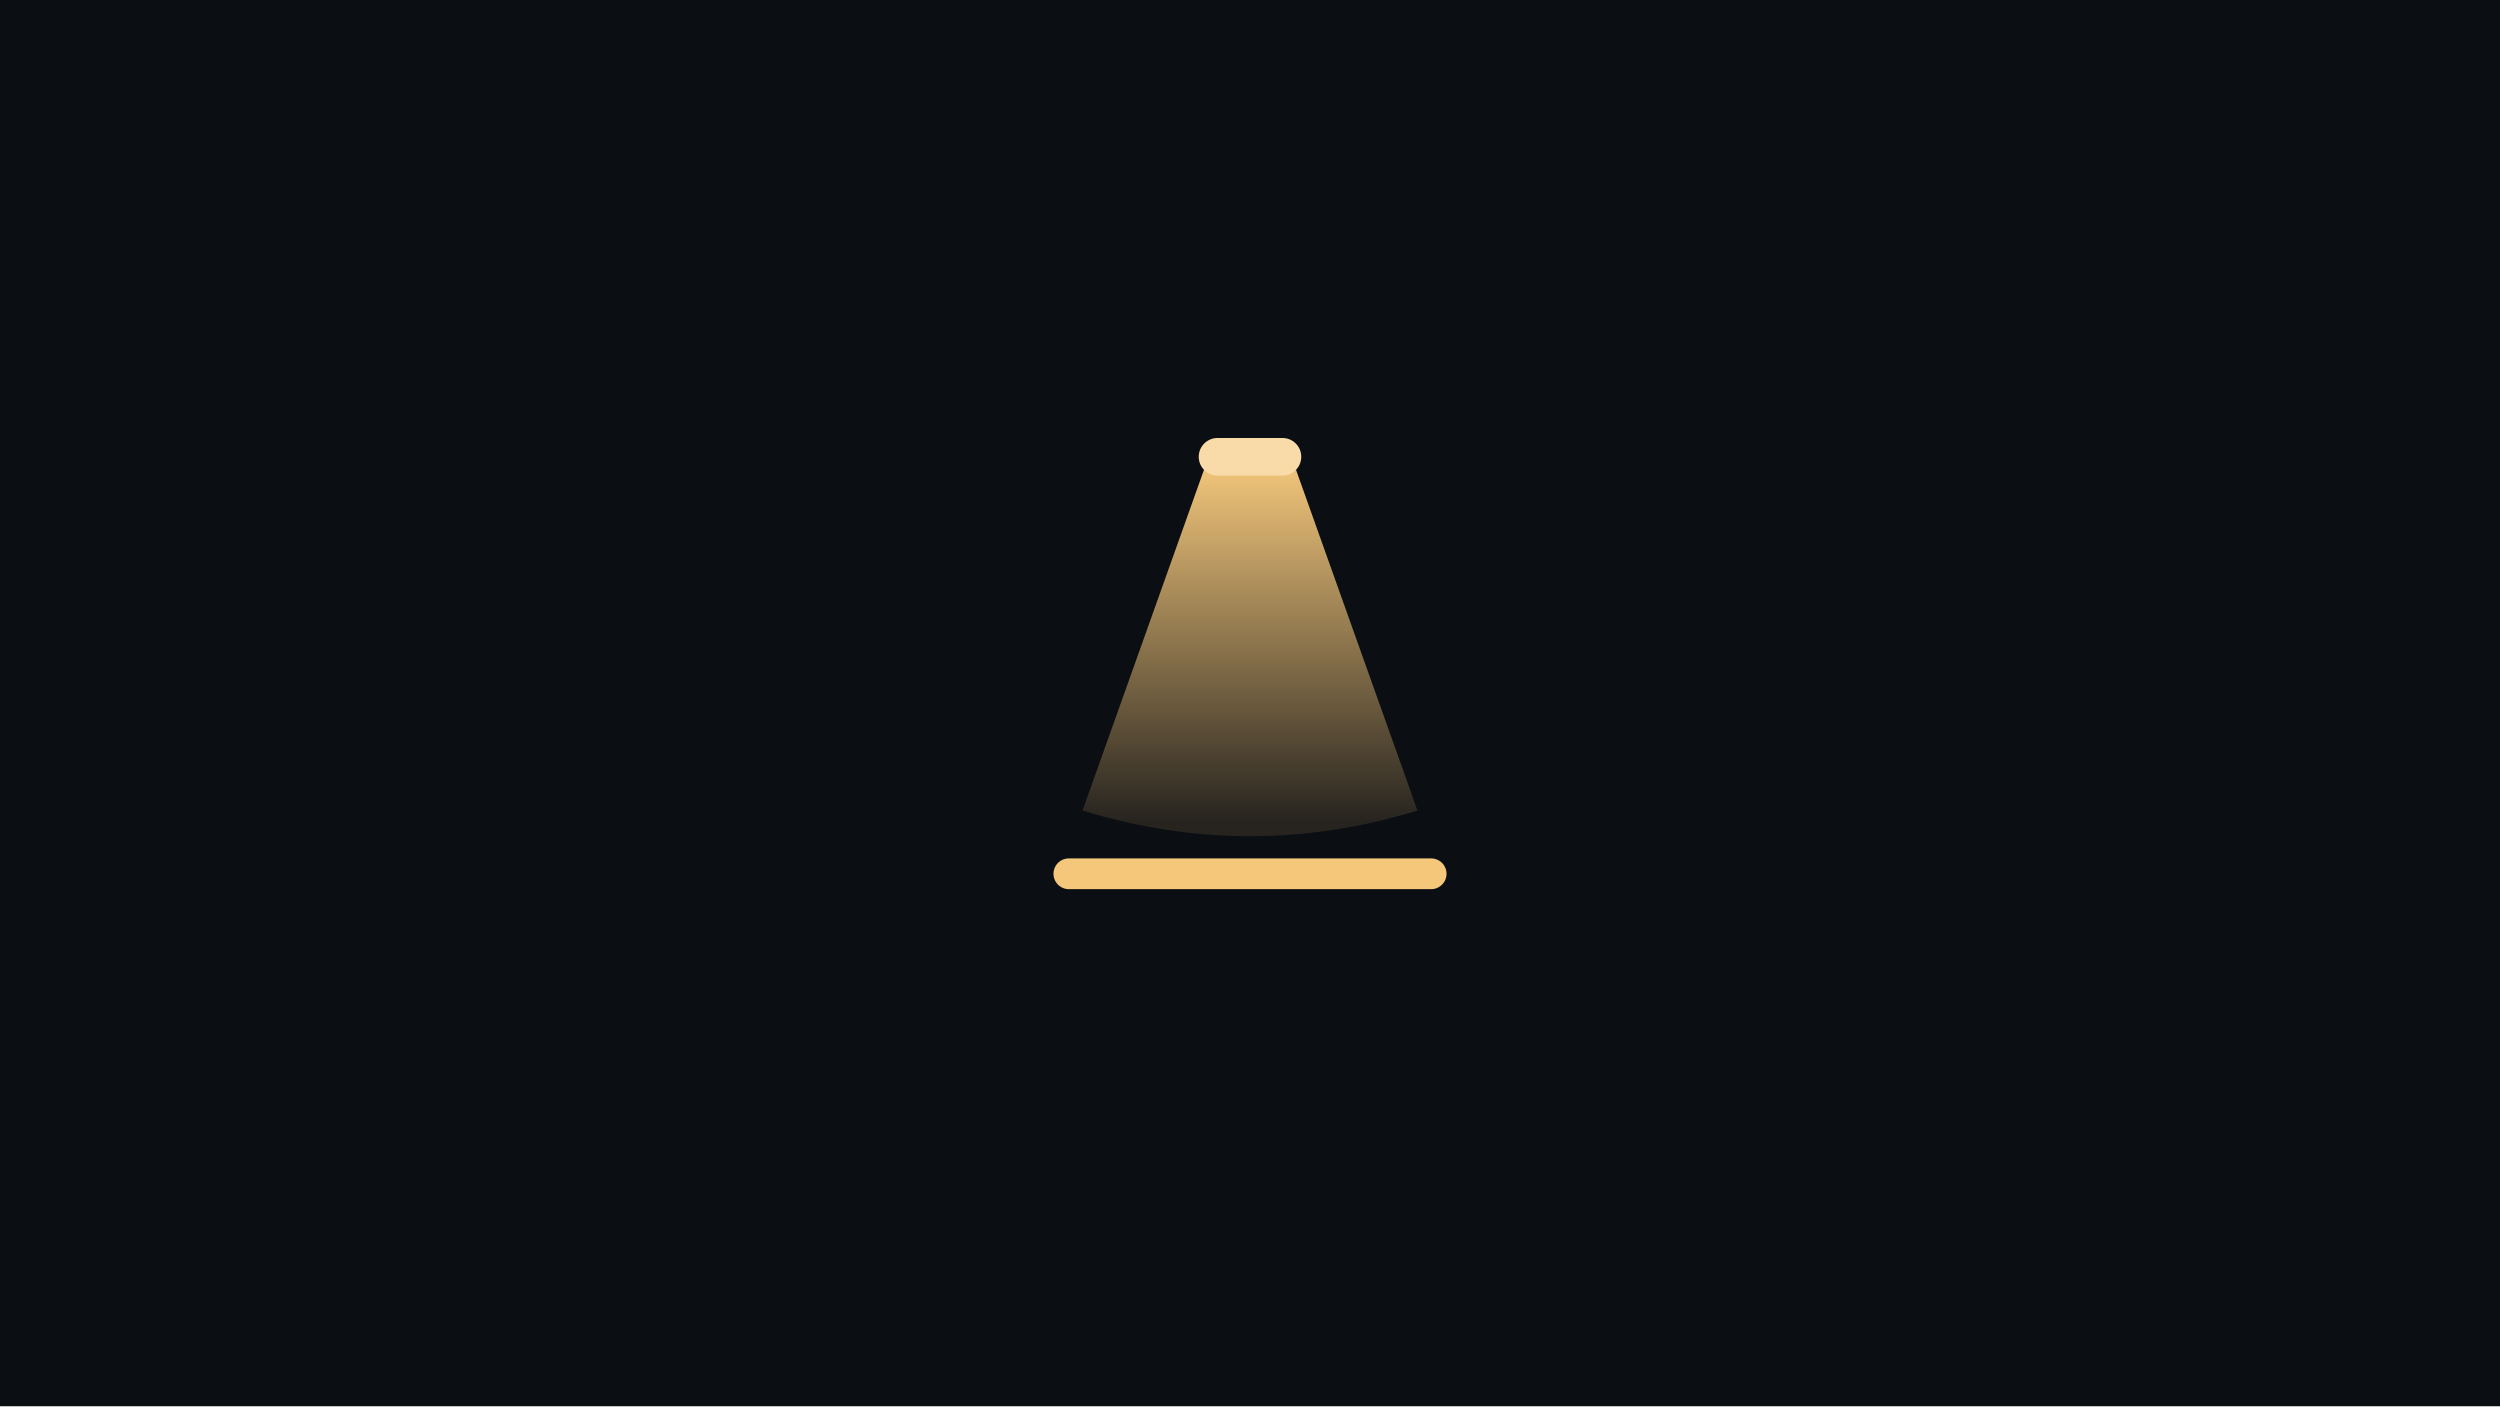
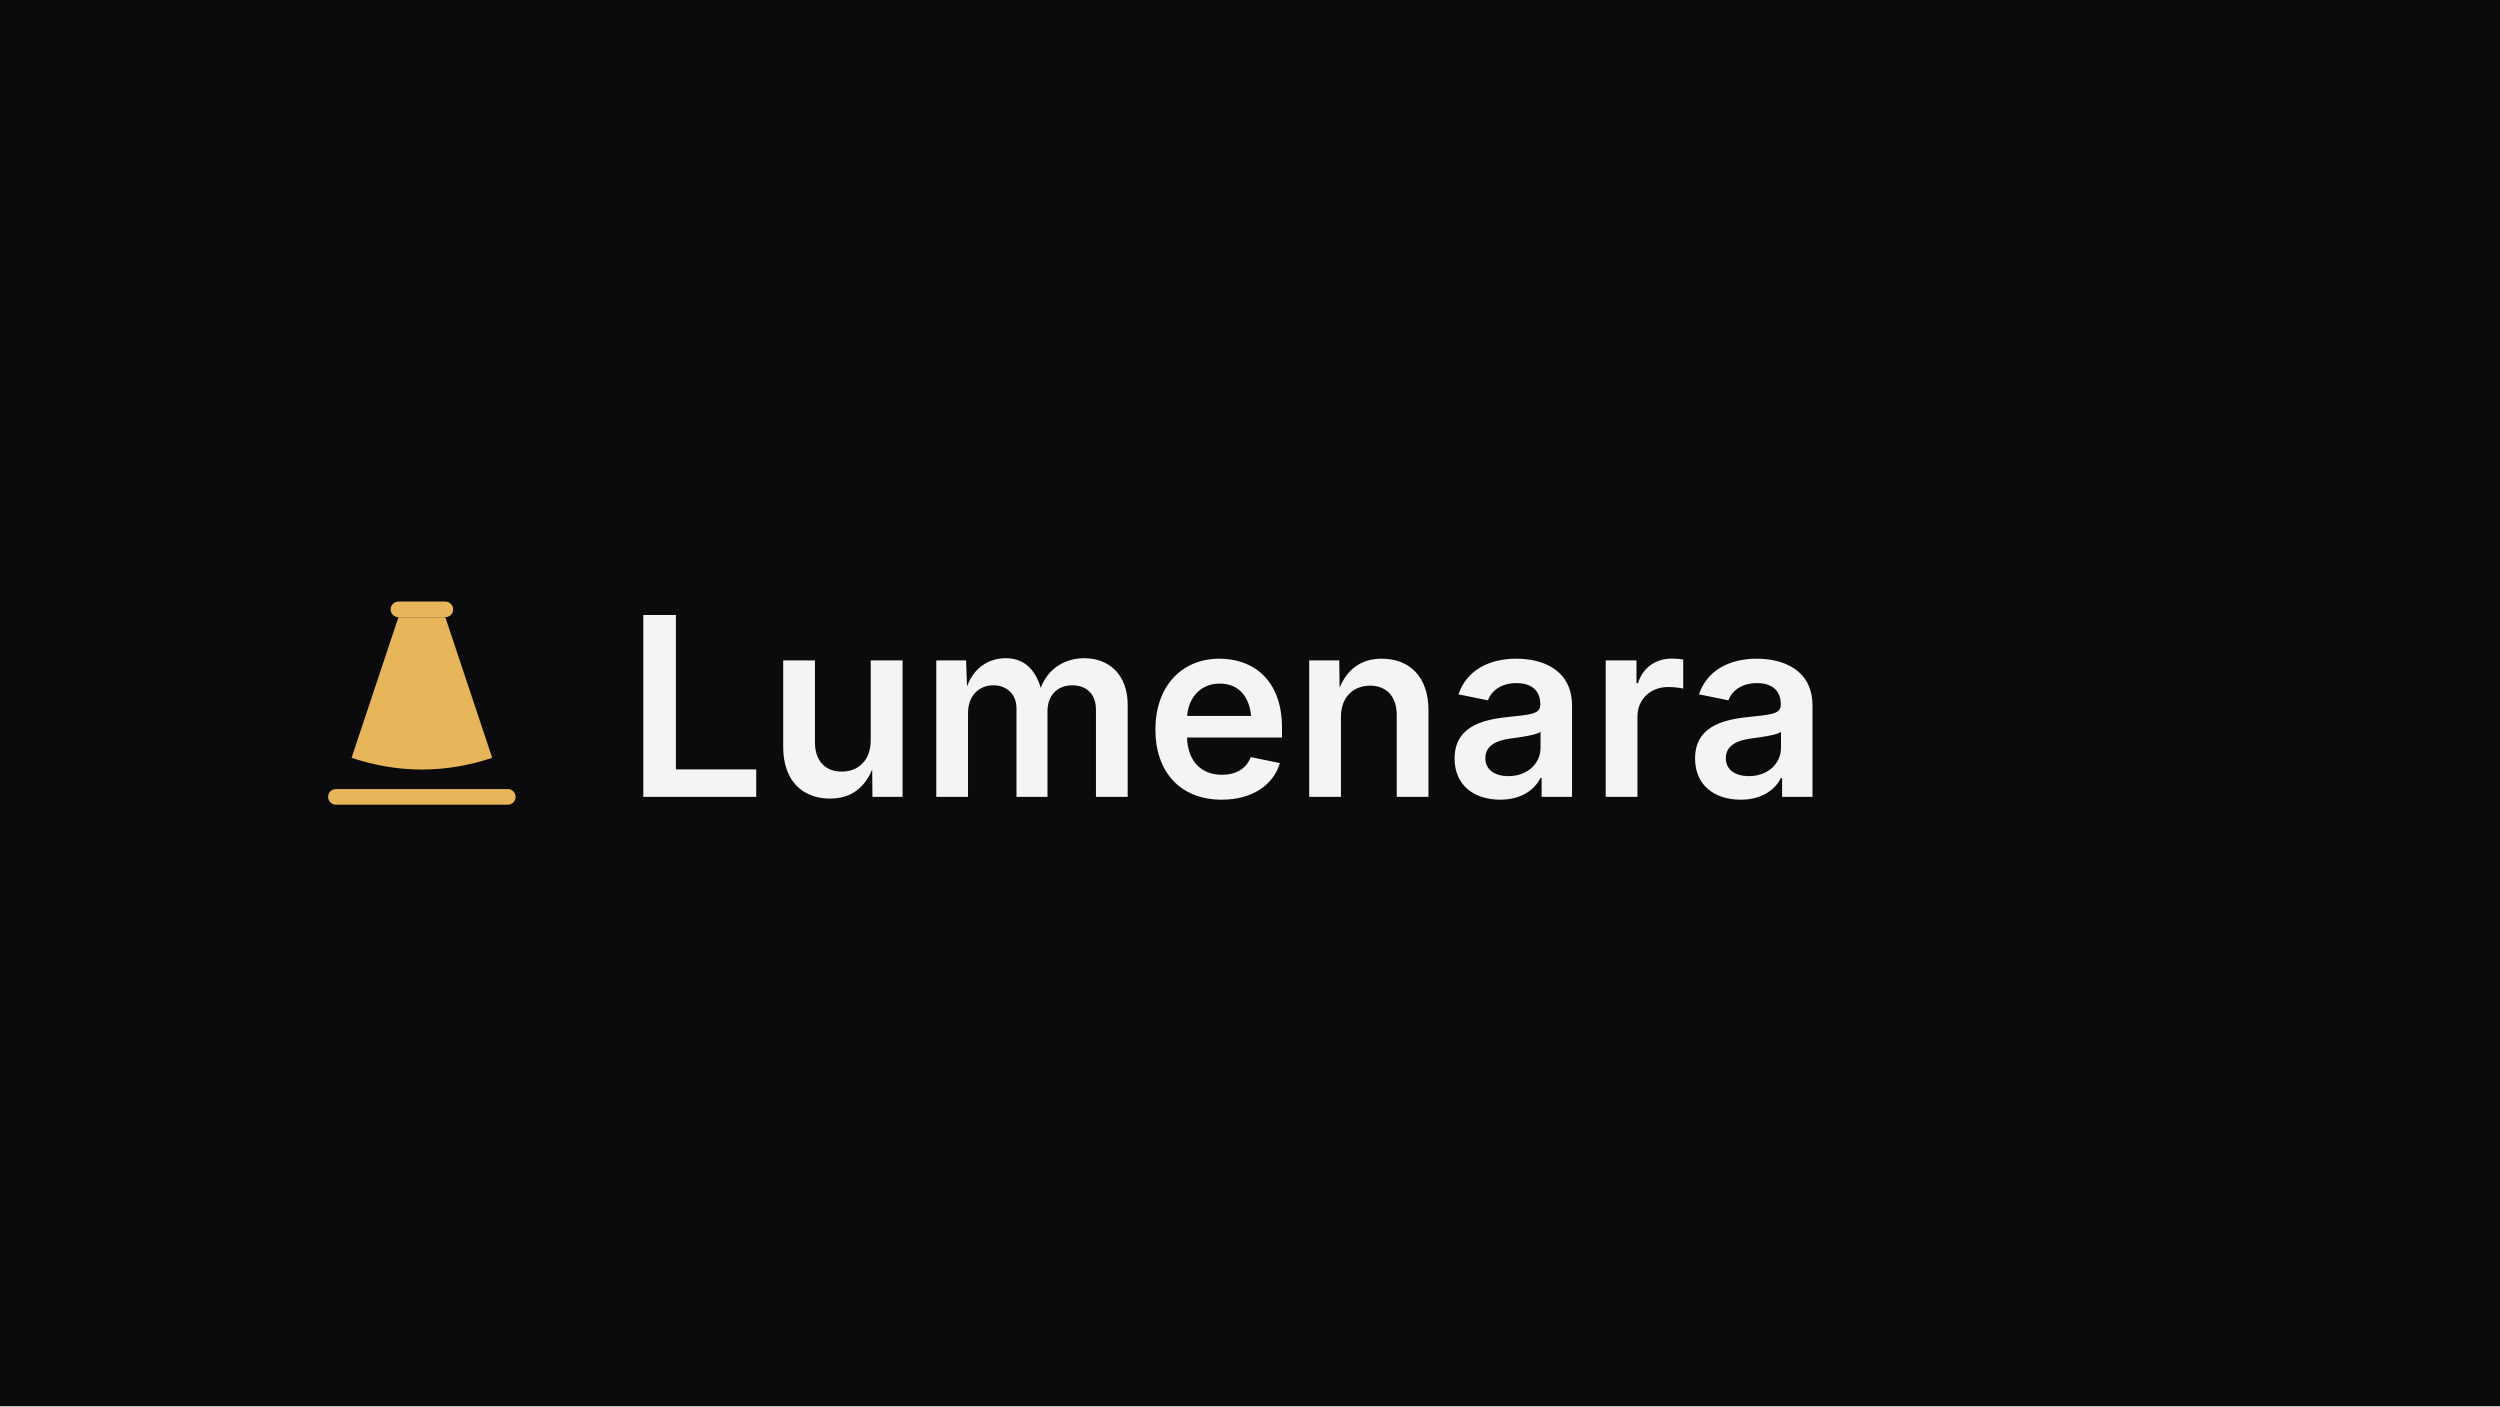
- <svg xmlns="http://www.w3.org/2000/svg" width="320" height="180" viewBox="0 0 320 180" role="img" aria-label="Lumenara sahne ışığı sembolü bannerı">
-   <defs>
-     <linearGradient id="beam" x1="256" y1="140" x2="256" y2="350" gradientUnits="userSpaceOnUse">
-       <stop stop-color="#F4C77B" />
-       <stop offset="1" stop-color="#F4C77B" stop-opacity=".12" />
-     </linearGradient>
-   </defs>
-   <rect width="320" height="180" fill="#0B0E13" />
-   <g transform="translate(104 28.5) scale(.21875)">
-     <path d="M230 142 H282 L354 344 Q256 374 158 344 Z" fill="url(#beam)" />
-     <rect x="226" y="126" width="60" height="22" rx="11" fill="#F8DBA8" />
-     <path d="M150 381 H362" fill="none" stroke="#F4C77B" stroke-width="18" stroke-linecap="round" />
+ <svg xmlns="http://www.w3.org/2000/svg" width="320" height="180" viewBox="0 0 320 180" role="img" aria-label="Lumenara">
+   <rect width="320" height="180" fill="#0B0B0D" />
+   <g transform="translate(40 75)">
+     <path d="M11 4H17L23 22Q14 25 5 22Z" fill="#E8B65A" />
+     <path d="M11 3H17M3 27H25" fill="none" stroke="#E8B65A" stroke-width="2" stroke-linecap="round" />
  </g>
+   <text x="80" y="102" fill="#F4F4F5" font-family="Inter, sans-serif" font-size="32" font-weight="600">Lumenara</text>
</svg>
